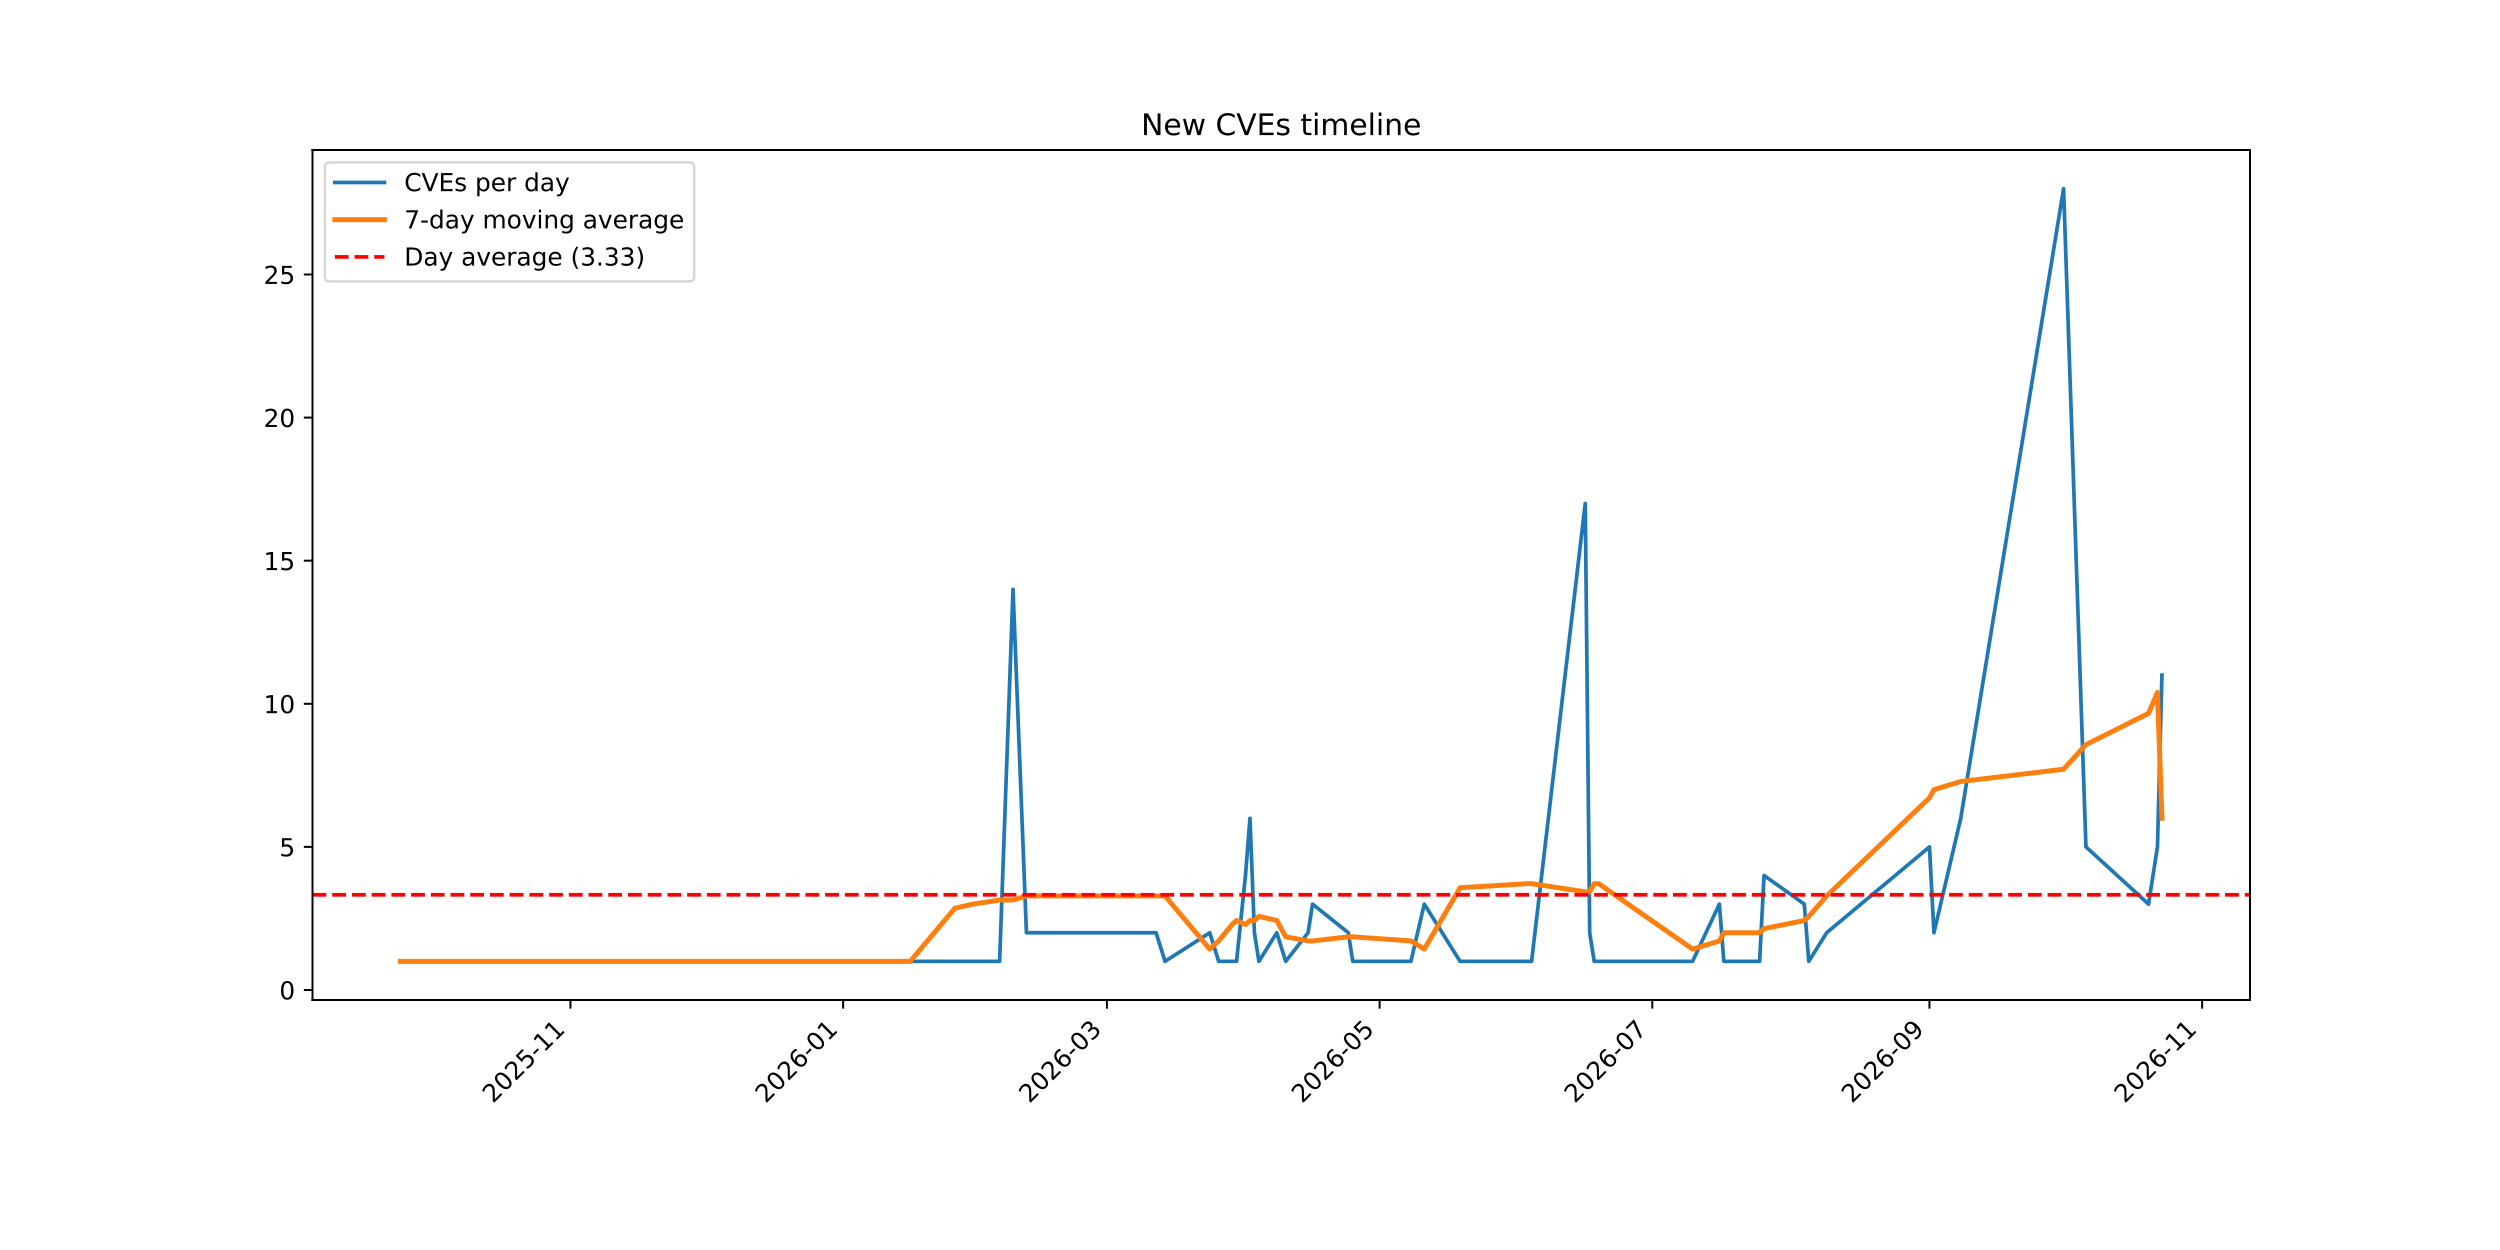
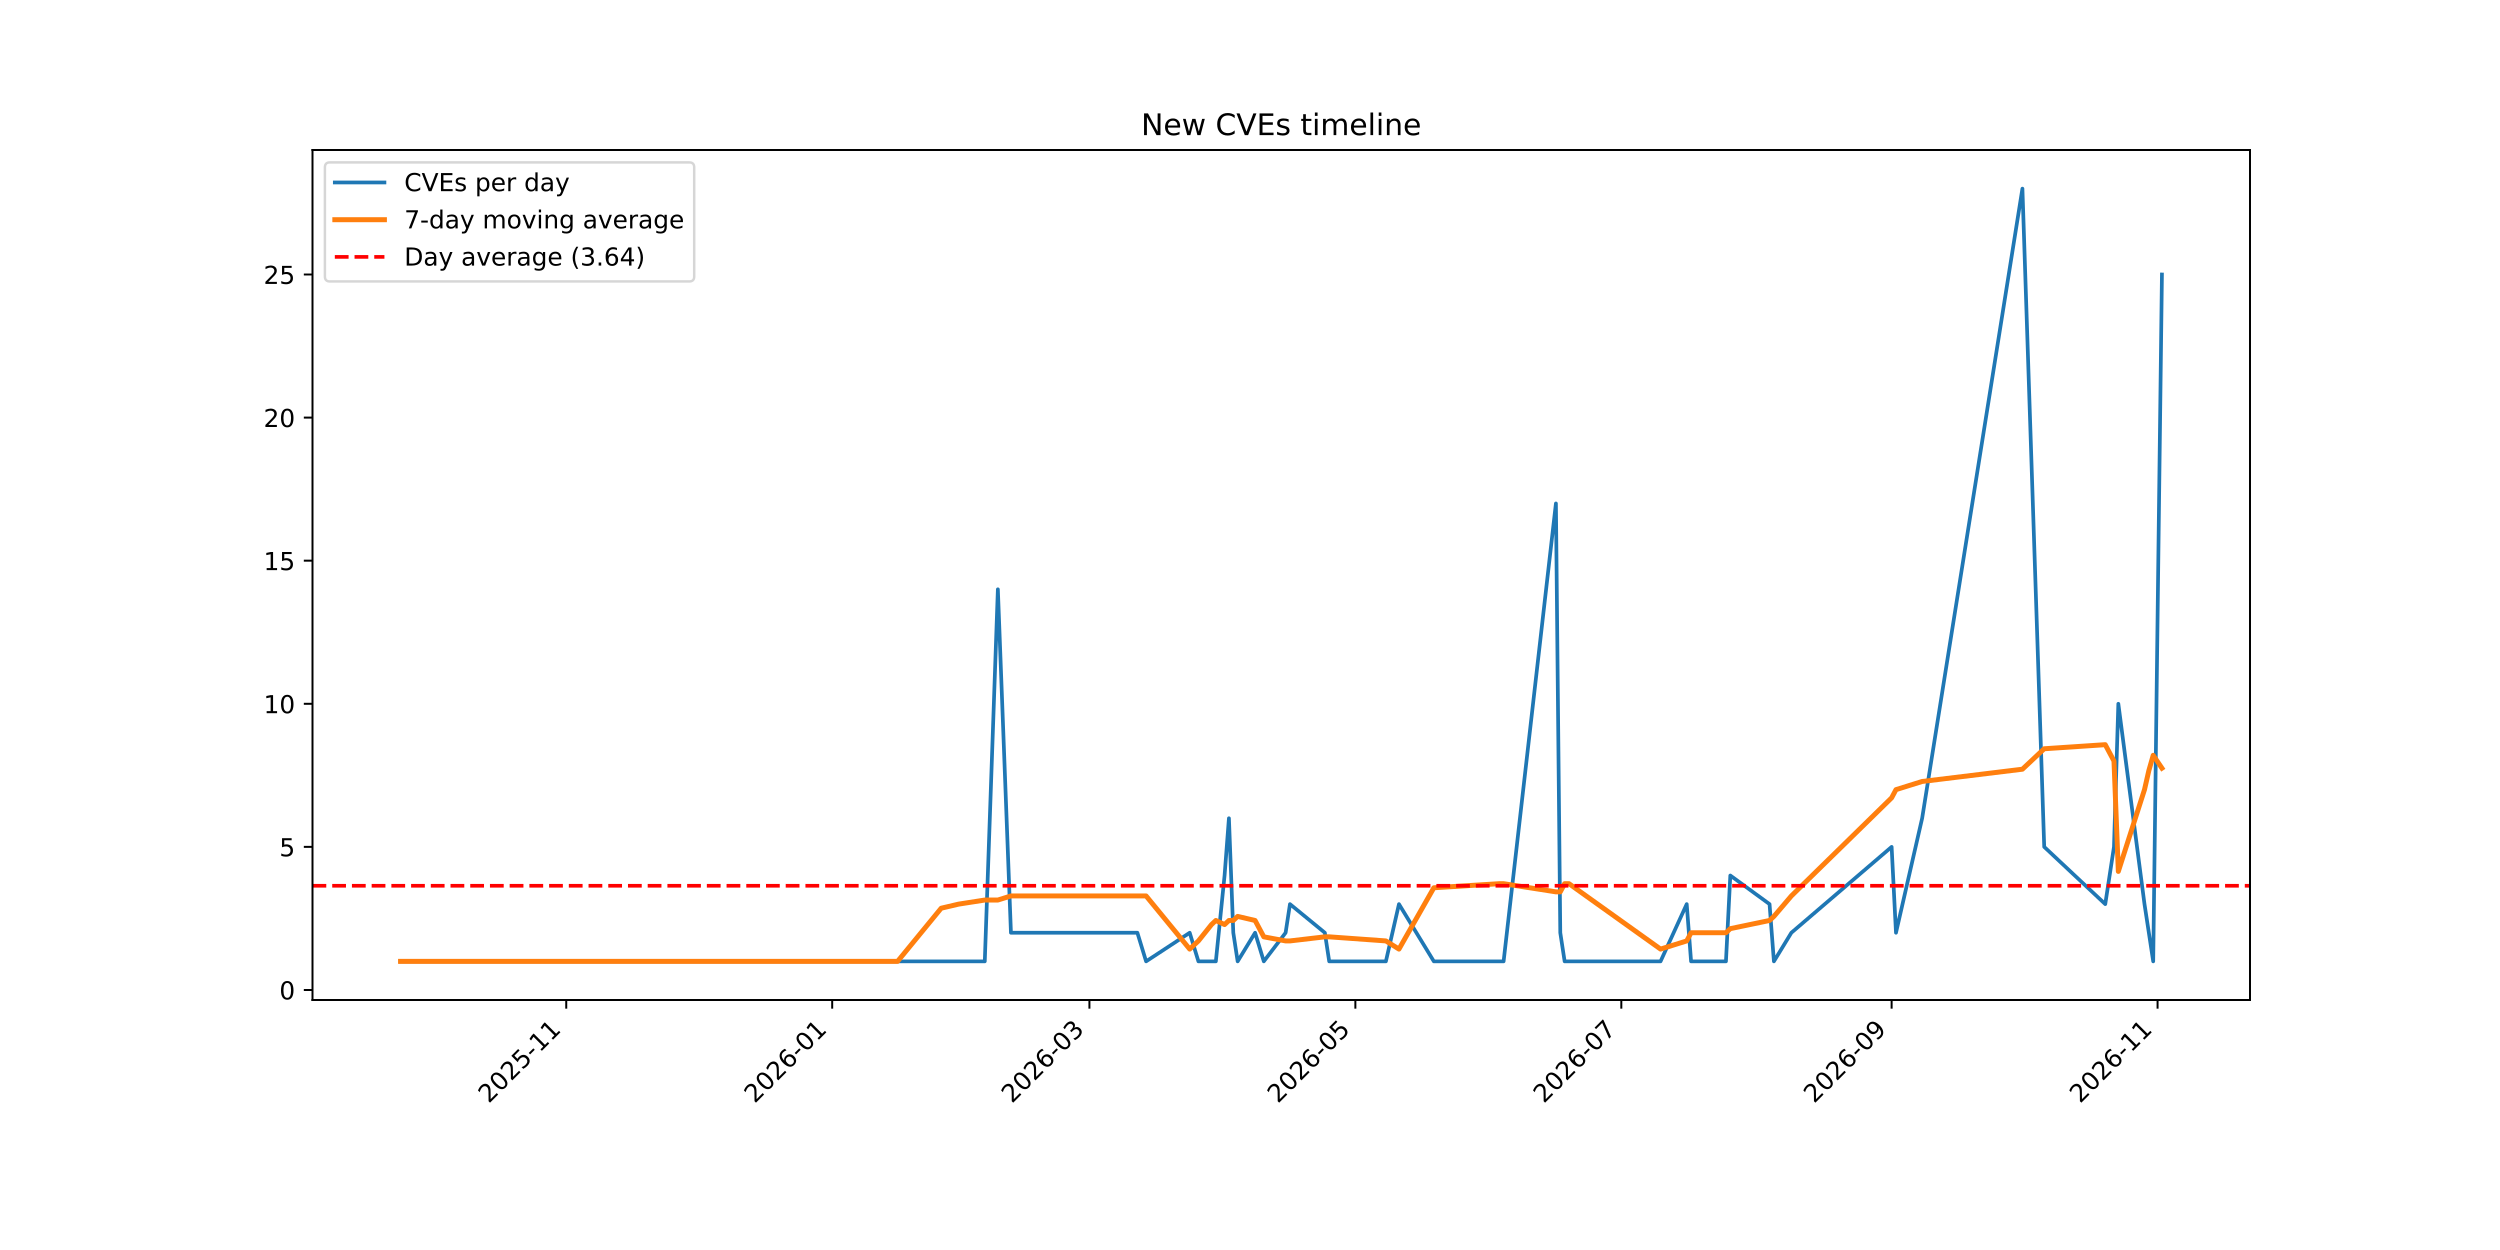
<svg xmlns="http://www.w3.org/2000/svg" xmlns:xlink="http://www.w3.org/1999/xlink" width="1008pt" height="504pt" viewBox="0 0 1008 504" version="1.1">
  <defs>
    <style type="text/css">*{stroke-linejoin: round; stroke-linecap: butt}</style>
  </defs>
  <g id="figure_1">
    <g id="patch_1">
      <path d="M 0 504  L 1008 504  L 1008 0  L 0 0  z " style="fill: #ffffff" />
    </g>
    <g id="axes_1">
      <g id="patch_2">
        <path d="M 126 403.2  L 907.2 403.2  L 907.2 60.48  L 126 60.48  z " style="fill: #ffffff" />
      </g>
      <g id="matplotlib.axis_1">
        <g id="xtick_1">
          <g id="line2d_1">
            <defs>
-               <path id="m8173e9064b" d="M 0 0  L 0 3.5  " style="stroke: #000000; stroke-width: 0.8" />
+               <path id="m2f6402ce8e" d="M 0 0  L 0 3.5  " style="stroke: #000000; stroke-width: 0.8" />
            </defs>
            <g>
-               <use xlink:href="#m8173e9064b" x="230.004" y="403.2" style="stroke: #000000; stroke-width: 0.8" />
+               <use xlink:href="#m2f6402ce8e" x="228.308" y="403.2" style="stroke: #000000; stroke-width: 0.8" />
            </g>
          </g>
          <g id="text_1">
-             <g transform="translate(198.7602 445.1173) rotate(-45) scale(0.1 -0.1)">
+             <g transform="translate(197.0647 445.1173) rotate(-45) scale(0.1 -0.1)">
              <defs>
                <path id="DejaVuSans-15" d="M 1228 531  L 3431 531  L 3431 0  L 469 0  L 469 531  Q 828 903 1448 1529  Q 2069 2156 2228 2338  Q 2531 2678 2651 2914  Q 2772 3150 2772 3378  Q 2772 3750 2511 3984  Q 2250 4219 1831 4219  Q 1534 4219 1204 4116  Q 875 4013 500 3803  L 500 4441  Q 881 4594 1212 4672  Q 1544 4750 1819 4750  Q 2544 4750 2975 4387  Q 3406 4025 3406 3419  Q 3406 3131 3298 2873  Q 3191 2616 2906 2266  Q 2828 2175 2409 1742  Q 1991 1309 1228 531  z " transform="scale(0.015625)" />
                <path id="DejaVuSans-13" d="M 2034 4250  Q 1547 4250 1301 3770  Q 1056 3291 1056 2328  Q 1056 1369 1301 889  Q 1547 409 2034 409  Q 2525 409 2770 889  Q 3016 1369 3016 2328  Q 3016 3291 2770 3770  Q 2525 4250 2034 4250  z M 2034 4750  Q 2819 4750 3233 4129  Q 3647 3509 3647 2328  Q 3647 1150 3233 529  Q 2819 -91 2034 -91  Q 1250 -91 836 529  Q 422 1150 422 2328  Q 422 3509 836 4129  Q 1250 4750 2034 4750  z " transform="scale(0.015625)" />
                <path id="DejaVuSans-18" d="M 691 4666  L 3169 4666  L 3169 4134  L 1269 4134  L 1269 2991  Q 1406 3038 1543 3061  Q 1681 3084 1819 3084  Q 2600 3084 3056 2656  Q 3513 2228 3513 1497  Q 3513 744 3044 326  Q 2575 -91 1722 -91  Q 1428 -91 1123 -41  Q 819 9 494 109  L 494 744  Q 775 591 1075 516  Q 1375 441 1709 441  Q 2250 441 2565 725  Q 2881 1009 2881 1497  Q 2881 1984 2565 2268  Q 2250 2553 1709 2553  Q 1456 2553 1204 2497  Q 953 2441 691 2322  L 691 4666  z " transform="scale(0.015625)" />
                <path id="DejaVuSans-10" d="M 313 2009  L 1997 2009  L 1997 1497  L 313 1497  L 313 2009  z " transform="scale(0.015625)" />
                <path id="DejaVuSans-14" d="M 794 531  L 1825 531  L 1825 4091  L 703 3866  L 703 4441  L 1819 4666  L 2450 4666  L 2450 531  L 3481 531  L 3481 0  L 794 0  L 794 531  z " transform="scale(0.015625)" />
              </defs>
              <use xlink:href="#DejaVuSans-15" />
              <use xlink:href="#DejaVuSans-13" transform="translate(63.625 0)" />
              <use xlink:href="#DejaVuSans-15" transform="translate(127.25 0)" />
              <use xlink:href="#DejaVuSans-18" transform="translate(190.875 0)" />
              <use xlink:href="#DejaVuSans-10" transform="translate(254.5 0)" />
              <use xlink:href="#DejaVuSans-14" transform="translate(290.5781 0)" />
              <use xlink:href="#DejaVuSans-14" transform="translate(354.2031 0)" />
            </g>
          </g>
        </g>
        <g id="xtick_2">
          <g id="line2d_2">
            <g>
-               <use xlink:href="#m8173e9064b" x="339.956" y="403.2" style="stroke: #000000; stroke-width: 0.8" />
+               <use xlink:href="#m2f6402ce8e" x="335.539" y="403.2" style="stroke: #000000; stroke-width: 0.8" />
            </g>
          </g>
          <g id="text_2">
-             <g transform="translate(308.7122 445.1173) rotate(-45) scale(0.1 -0.1)">
+             <g transform="translate(304.2952 445.1173) rotate(-45) scale(0.1 -0.1)">
              <defs>
                <path id="DejaVuSans-19" d="M 2113 2584  Q 1688 2584 1439 2293  Q 1191 2003 1191 1497  Q 1191 994 1439 701  Q 1688 409 2113 409  Q 2538 409 2786 701  Q 3034 994 3034 1497  Q 3034 2003 2786 2293  Q 2538 2584 2113 2584  z M 3366 4563  L 3366 3988  Q 3128 4100 2886 4159  Q 2644 4219 2406 4219  Q 1781 4219 1451 3797  Q 1122 3375 1075 2522  Q 1259 2794 1537 2939  Q 1816 3084 2150 3084  Q 2853 3084 3261 2657  Q 3669 2231 3669 1497  Q 3669 778 3244 343  Q 2819 -91 2113 -91  Q 1303 -91 875 529  Q 447 1150 447 2328  Q 447 3434 972 4092  Q 1497 4750 2381 4750  Q 2619 4750 2861 4703  Q 3103 4656 3366 4563  z " transform="scale(0.015625)" />
              </defs>
              <use xlink:href="#DejaVuSans-15" />
              <use xlink:href="#DejaVuSans-13" transform="translate(63.625 0)" />
              <use xlink:href="#DejaVuSans-15" transform="translate(127.25 0)" />
              <use xlink:href="#DejaVuSans-19" transform="translate(190.875 0)" />
              <use xlink:href="#DejaVuSans-10" transform="translate(254.5 0)" />
              <use xlink:href="#DejaVuSans-13" transform="translate(290.5781 0)" />
              <use xlink:href="#DejaVuSans-14" transform="translate(354.2031 0)" />
            </g>
          </g>
        </g>
        <g id="xtick_3">
          <g id="line2d_3">
            <g>
-               <use xlink:href="#m8173e9064b" x="446.303" y="403.2" style="stroke: #000000; stroke-width: 0.8" />
+               <use xlink:href="#m2f6402ce8e" x="439.253" y="403.2" style="stroke: #000000; stroke-width: 0.8" />
            </g>
          </g>
          <g id="text_3">
-             <g transform="translate(415.0592 445.1173) rotate(-45) scale(0.1 -0.1)">
+             <g transform="translate(408.0098 445.1173) rotate(-45) scale(0.1 -0.1)">
              <defs>
                <path id="DejaVuSans-16" d="M 2597 2516  Q 3050 2419 3304 2112  Q 3559 1806 3559 1356  Q 3559 666 3084 287  Q 2609 -91 1734 -91  Q 1441 -91 1130 -33  Q 819 25 488 141  L 488 750  Q 750 597 1062 519  Q 1375 441 1716 441  Q 2309 441 2620 675  Q 2931 909 2931 1356  Q 2931 1769 2642 2001  Q 2353 2234 1838 2234  L 1294 2234  L 1294 2753  L 1863 2753  Q 2328 2753 2575 2939  Q 2822 3125 2822 3475  Q 2822 3834 2567 4026  Q 2313 4219 1838 4219  Q 1578 4219 1281 4162  Q 984 4106 628 3988  L 628 4550  Q 988 4650 1302 4700  Q 1616 4750 1894 4750  Q 2613 4750 3031 4423  Q 3450 4097 3450 3541  Q 3450 3153 3228 2886  Q 3006 2619 2597 2516  z " transform="scale(0.015625)" />
              </defs>
              <use xlink:href="#DejaVuSans-15" />
              <use xlink:href="#DejaVuSans-13" transform="translate(63.625 0)" />
              <use xlink:href="#DejaVuSans-15" transform="translate(127.25 0)" />
              <use xlink:href="#DejaVuSans-19" transform="translate(190.875 0)" />
              <use xlink:href="#DejaVuSans-10" transform="translate(254.5 0)" />
              <use xlink:href="#DejaVuSans-13" transform="translate(290.5781 0)" />
              <use xlink:href="#DejaVuSans-16" transform="translate(354.2031 0)" />
            </g>
          </g>
        </g>
        <g id="xtick_4">
          <g id="line2d_4">
            <g>
-               <use xlink:href="#m8173e9064b" x="556.255" y="403.2" style="stroke: #000000; stroke-width: 0.8" />
+               <use xlink:href="#m2f6402ce8e" x="546.484" y="403.2" style="stroke: #000000; stroke-width: 0.8" />
            </g>
          </g>
          <g id="text_4">
-             <g transform="translate(525.0112 445.1173) rotate(-45) scale(0.1 -0.1)">
+             <g transform="translate(515.2403 445.1173) rotate(-45) scale(0.1 -0.1)">
              <use xlink:href="#DejaVuSans-15" />
              <use xlink:href="#DejaVuSans-13" transform="translate(63.625 0)" />
              <use xlink:href="#DejaVuSans-15" transform="translate(127.25 0)" />
              <use xlink:href="#DejaVuSans-19" transform="translate(190.875 0)" />
              <use xlink:href="#DejaVuSans-10" transform="translate(254.5 0)" />
              <use xlink:href="#DejaVuSans-13" transform="translate(290.5781 0)" />
              <use xlink:href="#DejaVuSans-18" transform="translate(354.2031 0)" />
            </g>
          </g>
        </g>
        <g id="xtick_5">
          <g id="line2d_5">
            <g>
-               <use xlink:href="#m8173e9064b" x="666.207" y="403.2" style="stroke: #000000; stroke-width: 0.8" />
+               <use xlink:href="#m2f6402ce8e" x="653.714" y="403.2" style="stroke: #000000; stroke-width: 0.8" />
            </g>
          </g>
          <g id="text_5">
-             <g transform="translate(634.9632 445.1173) rotate(-45) scale(0.1 -0.1)">
+             <g transform="translate(622.4707 445.1173) rotate(-45) scale(0.1 -0.1)">
              <defs>
                <path id="DejaVuSans-1a" d="M 525 4666  L 3525 4666  L 3525 4397  L 1831 0  L 1172 0  L 2766 4134  L 525 4134  L 525 4666  z " transform="scale(0.015625)" />
              </defs>
              <use xlink:href="#DejaVuSans-15" />
              <use xlink:href="#DejaVuSans-13" transform="translate(63.625 0)" />
              <use xlink:href="#DejaVuSans-15" transform="translate(127.25 0)" />
              <use xlink:href="#DejaVuSans-19" transform="translate(190.875 0)" />
              <use xlink:href="#DejaVuSans-10" transform="translate(254.5 0)" />
              <use xlink:href="#DejaVuSans-13" transform="translate(290.5781 0)" />
              <use xlink:href="#DejaVuSans-1a" transform="translate(354.2031 0)" />
            </g>
          </g>
        </g>
        <g id="xtick_6">
          <g id="line2d_6">
            <g>
-               <use xlink:href="#m8173e9064b" x="777.961" y="403.2" style="stroke: #000000; stroke-width: 0.8" />
+               <use xlink:href="#m2f6402ce8e" x="762.703" y="403.2" style="stroke: #000000; stroke-width: 0.8" />
            </g>
          </g>
          <g id="text_6">
-             <g transform="translate(746.7177 445.1173) rotate(-45) scale(0.1 -0.1)">
+             <g transform="translate(731.459 445.1173) rotate(-45) scale(0.1 -0.1)">
              <defs>
                <path id="DejaVuSans-1c" d="M 703 97  L 703 672  Q 941 559 1184 500  Q 1428 441 1663 441  Q 2288 441 2617 861  Q 2947 1281 2994 2138  Q 2813 1869 2534 1725  Q 2256 1581 1919 1581  Q 1219 1581 811 2004  Q 403 2428 403 3163  Q 403 3881 828 4315  Q 1253 4750 1959 4750  Q 2769 4750 3195 4129  Q 3622 3509 3622 2328  Q 3622 1225 3098 567  Q 2575 -91 1691 -91  Q 1453 -91 1209 -44  Q 966 3 703 97  z M 1959 2075  Q 2384 2075 2632 2365  Q 2881 2656 2881 3163  Q 2881 3666 2632 3958  Q 2384 4250 1959 4250  Q 1534 4250 1286 3958  Q 1038 3666 1038 3163  Q 1038 2656 1286 2365  Q 1534 2075 1959 2075  z " transform="scale(0.015625)" />
              </defs>
              <use xlink:href="#DejaVuSans-15" />
              <use xlink:href="#DejaVuSans-13" transform="translate(63.625 0)" />
              <use xlink:href="#DejaVuSans-15" transform="translate(127.25 0)" />
              <use xlink:href="#DejaVuSans-19" transform="translate(190.875 0)" />
              <use xlink:href="#DejaVuSans-10" transform="translate(254.5 0)" />
              <use xlink:href="#DejaVuSans-13" transform="translate(290.5781 0)" />
              <use xlink:href="#DejaVuSans-1c" transform="translate(354.2031 0)" />
            </g>
          </g>
        </g>
        <g id="xtick_7">
          <g id="line2d_7">
            <g>
-               <use xlink:href="#m8173e9064b" x="887.913" y="403.2" style="stroke: #000000; stroke-width: 0.8" />
+               <use xlink:href="#m2f6402ce8e" x="869.933" y="403.2" style="stroke: #000000; stroke-width: 0.8" />
            </g>
          </g>
          <g id="text_7">
-             <g transform="translate(856.6697 445.1173) rotate(-45) scale(0.1 -0.1)">
+             <g transform="translate(838.6894 445.1173) rotate(-45) scale(0.1 -0.1)">
              <use xlink:href="#DejaVuSans-15" />
              <use xlink:href="#DejaVuSans-13" transform="translate(63.625 0)" />
              <use xlink:href="#DejaVuSans-15" transform="translate(127.25 0)" />
              <use xlink:href="#DejaVuSans-19" transform="translate(190.875 0)" />
              <use xlink:href="#DejaVuSans-10" transform="translate(254.5 0)" />
              <use xlink:href="#DejaVuSans-14" transform="translate(290.5781 0)" />
              <use xlink:href="#DejaVuSans-14" transform="translate(354.2031 0)" />
            </g>
          </g>
        </g>
      </g>
      <g id="matplotlib.axis_2">
        <g id="ytick_1">
          <g id="line2d_8">
            <defs>
-               <path id="m05d3784b39" d="M 0 0  L -3.5 0  " style="stroke: #000000; stroke-width: 0.8" />
+               <path id="m787bc74f94" d="M 0 0  L -3.5 0  " style="stroke: #000000; stroke-width: 0.8" />
            </defs>
            <g>
-               <use xlink:href="#m05d3784b39" x="126" y="399.161" style="stroke: #000000; stroke-width: 0.8" />
+               <use xlink:href="#m787bc74f94" x="126" y="399.161" style="stroke: #000000; stroke-width: 0.8" />
            </g>
          </g>
          <g id="text_8">
            <g transform="translate(112.6375 402.96) scale(0.1 -0.1)">
              <use xlink:href="#DejaVuSans-13" />
            </g>
          </g>
        </g>
        <g id="ytick_2">
          <g id="line2d_9">
            <g>
-               <use xlink:href="#m05d3784b39" x="126" y="341.464" style="stroke: #000000; stroke-width: 0.8" />
+               <use xlink:href="#m787bc74f94" x="126" y="341.464" style="stroke: #000000; stroke-width: 0.8" />
            </g>
          </g>
          <g id="text_9">
            <g transform="translate(112.6375 345.2631) scale(0.1 -0.1)">
              <use xlink:href="#DejaVuSans-18" />
            </g>
          </g>
        </g>
        <g id="ytick_3">
          <g id="line2d_10">
            <g>
-               <use xlink:href="#m05d3784b39" x="126" y="283.767" style="stroke: #000000; stroke-width: 0.8" />
+               <use xlink:href="#m787bc74f94" x="126" y="283.767" style="stroke: #000000; stroke-width: 0.8" />
            </g>
          </g>
          <g id="text_10">
            <g transform="translate(106.275 287.5661) scale(0.1 -0.1)">
              <use xlink:href="#DejaVuSans-14" />
              <use xlink:href="#DejaVuSans-13" transform="translate(63.625 0)" />
            </g>
          </g>
        </g>
        <g id="ytick_4">
          <g id="line2d_11">
            <g>
-               <use xlink:href="#m05d3784b39" x="126" y="226.07" style="stroke: #000000; stroke-width: 0.8" />
+               <use xlink:href="#m787bc74f94" x="126" y="226.07" style="stroke: #000000; stroke-width: 0.8" />
            </g>
          </g>
          <g id="text_11">
            <g transform="translate(106.275 229.8691) scale(0.1 -0.1)">
              <use xlink:href="#DejaVuSans-14" />
              <use xlink:href="#DejaVuSans-18" transform="translate(63.625 0)" />
            </g>
          </g>
        </g>
        <g id="ytick_5">
          <g id="line2d_12">
            <g>
-               <use xlink:href="#m05d3784b39" x="126" y="168.373" style="stroke: #000000; stroke-width: 0.8" />
+               <use xlink:href="#m787bc74f94" x="126" y="168.373" style="stroke: #000000; stroke-width: 0.8" />
            </g>
          </g>
          <g id="text_12">
            <g transform="translate(106.275 172.1722) scale(0.1 -0.1)">
              <use xlink:href="#DejaVuSans-15" />
              <use xlink:href="#DejaVuSans-13" transform="translate(63.625 0)" />
            </g>
          </g>
        </g>
        <g id="ytick_6">
          <g id="line2d_13">
            <g>
-               <use xlink:href="#m05d3784b39" x="126" y="110.676" style="stroke: #000000; stroke-width: 0.8" />
+               <use xlink:href="#m787bc74f94" x="126" y="110.676" style="stroke: #000000; stroke-width: 0.8" />
            </g>
          </g>
          <g id="text_13">
            <g transform="translate(106.275 114.4752) scale(0.1 -0.1)">
              <use xlink:href="#DejaVuSans-15" />
              <use xlink:href="#DejaVuSans-18" transform="translate(63.625 0)" />
            </g>
          </g>
        </g>
      </g>
      <g id="line2d_14">
-         <path d="M 161.509 387.622  L 361.586 387.622  L 366.993 387.622  L 385.018 387.622  L 392.228 387.622  L 403.043 387.622  L 408.45 237.61  L 413.858 376.082  L 466.13 376.082  L 469.735 387.622  L 487.76 376.082  L 491.365 387.622  L 496.773 387.622  L 498.575 387.622  L 502.18 353.004  L 503.983 329.925  L 505.785 376.082  L 507.588 387.622  L 514.798 376.082  L 518.402 387.622  L 527.415 376.082  L 529.217 364.543  L 543.637 376.082  L 545.44 387.622  L 568.872 387.622  L 574.28 364.543  L 588.7 387.622  L 615.737 387.622  L 617.54 387.622  L 639.169 202.992  L 640.972 376.082  L 642.774 387.622  L 644.577 387.622  L 682.429 387.622  L 693.244 364.543  L 695.047 387.622  L 709.467 387.622  L 711.269 353.004  L 727.492 364.543  L 729.294 387.622  L 736.504 376.082  L 777.961 341.464  L 779.764 376.082  L 790.579 329.925  L 832.036 76.058  L 841.049 341.464  L 866.283 364.543  L 869.888 341.464  L 871.691 272.228  " clip-path="url(#p75eef60155)" style="fill: none; stroke: #1f77b4; stroke-width: 1.5; stroke-linecap: square" />
+         <path d="M 161.509 387.622  L 356.633 387.622  L 361.907 387.622  L 379.486 387.622  L 386.517 387.622  L 397.064 387.622  L 402.338 237.61  L 407.612 376.082  L 458.59 376.082  L 462.106 387.622  L 479.685 376.082  L 483.2 387.622  L 488.474 387.622  L 490.232 387.622  L 493.748 353.004  L 495.505 329.925  L 497.263 376.082  L 499.021 387.622  L 506.053 376.082  L 509.568 387.622  L 518.358 376.082  L 520.116 364.543  L 534.179 376.082  L 535.937 387.622  L 558.789 387.622  L 564.063 364.543  L 578.126 387.622  L 604.494 387.622  L 606.252 387.622  L 627.346 202.992  L 629.104 376.082  L 630.862 387.622  L 632.62 387.622  L 669.535 387.622  L 680.082 364.543  L 681.84 387.622  L 695.903 387.622  L 697.661 353.004  L 713.482 364.543  L 715.24 387.622  L 722.271 376.082  L 762.703 341.464  L 764.46 376.082  L 775.008 329.925  L 815.439 76.058  L 824.228 341.464  L 848.839 364.543  L 852.354 341.464  L 854.112 283.767  L 864.659 364.543  L 866.417 376.082  L 868.175 387.622  L 871.691 110.676  " clip-path="url(#pf5f700919a)" style="fill: none; stroke: #1f77b4; stroke-width: 1.5; stroke-linecap: square" />
      </g>
      <g id="line2d_15">
-         <path d="M 161.509 387.622  L 361.586 387.622  L 366.993 387.622  L 385.018 366.192  L 392.228 364.543  L 403.043 362.895  L 408.45 362.895  L 413.858 361.246  L 466.13 361.246  L 469.735 361.246  L 487.76 382.676  L 491.365 379.379  L 496.773 372.785  L 498.575 371.137  L 502.18 372.785  L 503.983 371.137  L 505.785 371.137  L 507.588 369.488  L 514.798 371.137  L 518.402 377.731  L 527.415 379.379  L 529.217 379.379  L 543.637 377.731  L 545.44 377.731  L 568.872 379.379  L 574.28 382.676  L 588.7 357.949  L 615.737 356.301  L 617.54 356.301  L 639.169 359.598  L 640.972 359.598  L 642.774 356.301  L 644.577 356.301  L 682.429 382.676  L 693.244 379.379  L 695.047 376.082  L 709.467 376.082  L 711.269 374.434  L 727.492 371.137  L 729.294 369.488  L 736.504 361.246  L 777.961 321.682  L 779.764 318.385  L 790.579 315.088  L 832.036 310.143  L 841.049 300.252  L 866.283 287.614  L 869.888 279.152  L 871.691 329.925  " clip-path="url(#p75eef60155)" style="fill: none; stroke: #ff7f0e; stroke-width: 2; stroke-linecap: square" />
+         <path d="M 161.509 387.622  L 356.633 387.622  L 361.907 387.622  L 379.486 366.192  L 386.517 364.543  L 397.064 362.895  L 402.338 362.895  L 407.612 361.246  L 458.59 361.246  L 462.106 361.246  L 479.685 382.676  L 483.2 379.379  L 488.474 372.785  L 490.232 371.137  L 493.748 372.785  L 495.505 371.137  L 497.263 371.137  L 499.021 369.488  L 506.053 371.137  L 509.568 377.731  L 518.358 379.379  L 520.116 379.379  L 534.179 377.731  L 535.937 377.731  L 558.789 379.379  L 564.063 382.676  L 578.126 357.949  L 604.494 356.301  L 606.252 356.301  L 627.346 359.598  L 629.104 359.598  L 630.862 356.301  L 632.62 356.301  L 669.535 382.676  L 680.082 379.379  L 681.84 376.082  L 695.903 376.082  L 697.661 374.434  L 713.482 371.137  L 715.24 369.488  L 722.271 361.246  L 762.703 321.682  L 764.46 318.385  L 775.008 315.088  L 815.439 310.143  L 824.228 301.901  L 848.839 300.252  L 852.354 306.846  L 854.112 351.355  L 864.659 318.385  L 866.417 310.693  L 868.175 304.538  L 871.691 309.731  " clip-path="url(#pf5f700919a)" style="fill: none; stroke: #ff7f0e; stroke-width: 2; stroke-linecap: square" />
      </g>
      <g id="line2d_16">
-         <path d="M 126 360.775  L 907.2 360.775  " clip-path="url(#p75eef60155)" style="fill: none; stroke-dasharray: 5.55,2.4; stroke-dashoffset: 0; stroke: #ff0000; stroke-width: 1.5" />
+         <path d="M 126 357.14  L 907.2 357.14  " clip-path="url(#pf5f700919a)" style="fill: none; stroke-dasharray: 5.55,2.4; stroke-dashoffset: 0; stroke: #ff0000; stroke-width: 1.5" />
      </g>
      <g id="patch_3">
        <path d="M 126 403.2  L 126 60.48  " style="fill: none; stroke: #000000; stroke-width: 0.8; stroke-linejoin: miter; stroke-linecap: square" />
      </g>
      <g id="patch_4">
        <path d="M 907.2 403.2  L 907.2 60.48  " style="fill: none; stroke: #000000; stroke-width: 0.8; stroke-linejoin: miter; stroke-linecap: square" />
      </g>
      <g id="patch_5">
        <path d="M 126 403.2  L 907.2 403.2  " style="fill: none; stroke: #000000; stroke-width: 0.8; stroke-linejoin: miter; stroke-linecap: square" />
      </g>
      <g id="patch_6">
        <path d="M 126 60.48  L 907.2 60.48  " style="fill: none; stroke: #000000; stroke-width: 0.8; stroke-linejoin: miter; stroke-linecap: square" />
      </g>
      <g id="text_14">
        <g transform="translate(460.1044 54.48) scale(0.12 -0.12)">
          <defs>
            <path id="DejaVuSans-31" d="M 628 4666  L 1478 4666  L 3547 763  L 3547 4666  L 4159 4666  L 4159 0  L 3309 0  L 1241 3903  L 1241 0  L 628 0  L 628 4666  z " transform="scale(0.015625)" />
            <path id="DejaVuSans-48" d="M 3597 1894  L 3597 1613  L 953 1613  Q 991 1019 1311 708  Q 1631 397 2203 397  Q 2534 397 2845 478  Q 3156 559 3463 722  L 3463 178  Q 3153 47 2828 -22  Q 2503 -91 2169 -91  Q 1331 -91 842 396  Q 353 884 353 1716  Q 353 2575 817 3079  Q 1281 3584 2069 3584  Q 2775 3584 3186 3129  Q 3597 2675 3597 1894  z M 3022 2063  Q 3016 2534 2758 2815  Q 2500 3097 2075 3097  Q 1594 3097 1305 2825  Q 1016 2553 972 2059  L 3022 2063  z " transform="scale(0.015625)" />
            <path id="DejaVuSans-5a" d="M 269 3500  L 844 3500  L 1563 769  L 2278 3500  L 2956 3500  L 3675 769  L 4391 3500  L 4966 3500  L 4050 0  L 3372 0  L 2619 2869  L 1863 0  L 1184 0  L 269 3500  z " transform="scale(0.015625)" />
            <path id="DejaVuSans-3" transform="scale(0.015625)" />
            <path id="DejaVuSans-26" d="M 4122 4306  L 4122 3641  Q 3803 3938 3442 4084  Q 3081 4231 2675 4231  Q 1875 4231 1450 3742  Q 1025 3253 1025 2328  Q 1025 1406 1450 917  Q 1875 428 2675 428  Q 3081 428 3442 575  Q 3803 722 4122 1019  L 4122 359  Q 3791 134 3420 21  Q 3050 -91 2638 -91  Q 1578 -91 968 557  Q 359 1206 359 2328  Q 359 3453 968 4101  Q 1578 4750 2638 4750  Q 3056 4750 3426 4639  Q 3797 4528 4122 4306  z " transform="scale(0.015625)" />
            <path id="DejaVuSans-39" d="M 1831 0  L 50 4666  L 709 4666  L 2188 738  L 3669 4666  L 4325 4666  L 2547 0  L 1831 0  z " transform="scale(0.015625)" />
            <path id="DejaVuSans-28" d="M 628 4666  L 3578 4666  L 3578 4134  L 1259 4134  L 1259 2753  L 3481 2753  L 3481 2222  L 1259 2222  L 1259 531  L 3634 531  L 3634 0  L 628 0  L 628 4666  z " transform="scale(0.015625)" />
            <path id="DejaVuSans-56" d="M 2834 3397  L 2834 2853  Q 2591 2978 2328 3040  Q 2066 3103 1784 3103  Q 1356 3103 1142 2972  Q 928 2841 928 2578  Q 928 2378 1081 2264  Q 1234 2150 1697 2047  L 1894 2003  Q 2506 1872 2764 1633  Q 3022 1394 3022 966  Q 3022 478 2636 193  Q 2250 -91 1575 -91  Q 1294 -91 989 -36  Q 684 19 347 128  L 347 722  Q 666 556 975 473  Q 1284 391 1588 391  Q 1994 391 2212 530  Q 2431 669 2431 922  Q 2431 1156 2273 1281  Q 2116 1406 1581 1522  L 1381 1569  Q 847 1681 609 1914  Q 372 2147 372 2553  Q 372 3047 722 3315  Q 1072 3584 1716 3584  Q 2034 3584 2315 3537  Q 2597 3491 2834 3397  z " transform="scale(0.015625)" />
            <path id="DejaVuSans-57" d="M 1172 4494  L 1172 3500  L 2356 3500  L 2356 3053  L 1172 3053  L 1172 1153  Q 1172 725 1289 603  Q 1406 481 1766 481  L 2356 481  L 2356 0  L 1766 0  Q 1100 0 847 248  Q 594 497 594 1153  L 594 3053  L 172 3053  L 172 3500  L 594 3500  L 594 4494  L 1172 4494  z " transform="scale(0.015625)" />
            <path id="DejaVuSans-4c" d="M 603 3500  L 1178 3500  L 1178 0  L 603 0  L 603 3500  z M 603 4863  L 1178 4863  L 1178 4134  L 603 4134  L 603 4863  z " transform="scale(0.015625)" />
            <path id="DejaVuSans-50" d="M 3328 2828  Q 3544 3216 3844 3400  Q 4144 3584 4550 3584  Q 5097 3584 5394 3201  Q 5691 2819 5691 2113  L 5691 0  L 5113 0  L 5113 2094  Q 5113 2597 4934 2840  Q 4756 3084 4391 3084  Q 3944 3084 3684 2787  Q 3425 2491 3425 1978  L 3425 0  L 2847 0  L 2847 2094  Q 2847 2600 2669 2842  Q 2491 3084 2119 3084  Q 1678 3084 1418 2786  Q 1159 2488 1159 1978  L 1159 0  L 581 0  L 581 3500  L 1159 3500  L 1159 2956  Q 1356 3278 1631 3431  Q 1906 3584 2284 3584  Q 2666 3584 2933 3390  Q 3200 3197 3328 2828  z " transform="scale(0.015625)" />
            <path id="DejaVuSans-4f" d="M 603 4863  L 1178 4863  L 1178 0  L 603 0  L 603 4863  z " transform="scale(0.015625)" />
            <path id="DejaVuSans-51" d="M 3513 2113  L 3513 0  L 2938 0  L 2938 2094  Q 2938 2591 2744 2837  Q 2550 3084 2163 3084  Q 1697 3084 1428 2787  Q 1159 2491 1159 1978  L 1159 0  L 581 0  L 581 3500  L 1159 3500  L 1159 2956  Q 1366 3272 1645 3428  Q 1925 3584 2291 3584  Q 2894 3584 3203 3211  Q 3513 2838 3513 2113  z " transform="scale(0.015625)" />
          </defs>
          <use xlink:href="#DejaVuSans-31" />
          <use xlink:href="#DejaVuSans-48" transform="translate(74.8125 0)" />
          <use xlink:href="#DejaVuSans-5a" transform="translate(136.3438 0)" />
          <use xlink:href="#DejaVuSans-3" transform="translate(218.125 0)" />
          <use xlink:href="#DejaVuSans-26" transform="translate(249.9062 0)" />
          <use xlink:href="#DejaVuSans-39" transform="translate(319.7344 0)" />
          <use xlink:href="#DejaVuSans-28" transform="translate(388.1406 0)" />
          <use xlink:href="#DejaVuSans-56" transform="translate(451.3281 0)" />
          <use xlink:href="#DejaVuSans-3" transform="translate(503.4219 0)" />
          <use xlink:href="#DejaVuSans-57" transform="translate(535.2031 0)" />
          <use xlink:href="#DejaVuSans-4c" transform="translate(574.4062 0)" />
          <use xlink:href="#DejaVuSans-50" transform="translate(602.1875 0)" />
          <use xlink:href="#DejaVuSans-48" transform="translate(699.5938 0)" />
          <use xlink:href="#DejaVuSans-4f" transform="translate(761.125 0)" />
          <use xlink:href="#DejaVuSans-4c" transform="translate(788.9062 0)" />
          <use xlink:href="#DejaVuSans-51" transform="translate(816.6875 0)" />
          <use xlink:href="#DejaVuSans-48" transform="translate(880.0625 0)" />
        </g>
      </g>
      <g id="legend_1">
        <g id="patch_7">
          <path d="M 133 113.482  L 277.905 113.482  Q 279.905 113.482 279.905 111.482  L 279.905 67.48  Q 279.905 65.48 277.905 65.48  L 133 65.48  Q 131 65.48 131 67.48  L 131 111.482  Q 131 113.482 133 113.482  z " style="fill: #ffffff; opacity: 0.8; stroke: #cccccc; stroke-linejoin: miter" />
        </g>
        <g id="line2d_17">
          <path d="M 135 73.578  L 145 73.578  L 155 73.578  " style="fill: none; stroke: #1f77b4; stroke-width: 1.5; stroke-linecap: square" />
        </g>
        <g id="text_15">
          <g transform="translate(163 77.07844) scale(0.1 -0.1)">
            <defs>
              <path id="DejaVuSans-53" d="M 1159 525  L 1159 -1331  L 581 -1331  L 581 3500  L 1159 3500  L 1159 2969  Q 1341 3281 1617 3432  Q 1894 3584 2278 3584  Q 2916 3584 3314 3078  Q 3713 2572 3713 1747  Q 3713 922 3314 415  Q 2916 -91 2278 -91  Q 1894 -91 1617 61  Q 1341 213 1159 525  z M 3116 1747  Q 3116 2381 2855 2742  Q 2594 3103 2138 3103  Q 1681 3103 1420 2742  Q 1159 2381 1159 1747  Q 1159 1113 1420 752  Q 1681 391 2138 391  Q 2594 391 2855 752  Q 3116 1113 3116 1747  z " transform="scale(0.015625)" />
              <path id="DejaVuSans-55" d="M 2631 2963  Q 2534 3019 2420 3045  Q 2306 3072 2169 3072  Q 1681 3072 1420 2755  Q 1159 2438 1159 1844  L 1159 0  L 581 0  L 581 3500  L 1159 3500  L 1159 2956  Q 1341 3275 1631 3429  Q 1922 3584 2338 3584  Q 2397 3584 2469 3576  Q 2541 3569 2628 3553  L 2631 2963  z " transform="scale(0.015625)" />
              <path id="DejaVuSans-47" d="M 2906 2969  L 2906 4863  L 3481 4863  L 3481 0  L 2906 0  L 2906 525  Q 2725 213 2448 61  Q 2172 -91 1784 -91  Q 1150 -91 751 415  Q 353 922 353 1747  Q 353 2572 751 3078  Q 1150 3584 1784 3584  Q 2172 3584 2448 3432  Q 2725 3281 2906 2969  z M 947 1747  Q 947 1113 1208 752  Q 1469 391 1925 391  Q 2381 391 2643 752  Q 2906 1113 2906 1747  Q 2906 2381 2643 2742  Q 2381 3103 1925 3103  Q 1469 3103 1208 2742  Q 947 2381 947 1747  z " transform="scale(0.015625)" />
              <path id="DejaVuSans-44" d="M 2194 1759  Q 1497 1759 1228 1600  Q 959 1441 959 1056  Q 959 750 1161 570  Q 1363 391 1709 391  Q 2188 391 2477 730  Q 2766 1069 2766 1631  L 2766 1759  L 2194 1759  z M 3341 1997  L 3341 0  L 2766 0  L 2766 531  Q 2569 213 2275 61  Q 1981 -91 1556 -91  Q 1019 -91 701 211  Q 384 513 384 1019  Q 384 1609 779 1909  Q 1175 2209 1959 2209  L 2766 2209  L 2766 2266  Q 2766 2663 2505 2880  Q 2244 3097 1772 3097  Q 1472 3097 1187 3025  Q 903 2953 641 2809  L 641 3341  Q 956 3463 1253 3523  Q 1550 3584 1831 3584  Q 2591 3584 2966 3190  Q 3341 2797 3341 1997  z " transform="scale(0.015625)" />
              <path id="DejaVuSans-5c" d="M 2059 -325  Q 1816 -950 1584 -1140  Q 1353 -1331 966 -1331  L 506 -1331  L 506 -850  L 844 -850  Q 1081 -850 1212 -737  Q 1344 -625 1503 -206  L 1606 56  L 191 3500  L 800 3500  L 1894 763  L 2988 3500  L 3597 3500  L 2059 -325  z " transform="scale(0.015625)" />
            </defs>
            <use xlink:href="#DejaVuSans-26" />
            <use xlink:href="#DejaVuSans-39" transform="translate(69.82812 0)" />
            <use xlink:href="#DejaVuSans-28" transform="translate(138.2344 0)" />
            <use xlink:href="#DejaVuSans-56" transform="translate(201.4219 0)" />
            <use xlink:href="#DejaVuSans-3" transform="translate(253.5156 0)" />
            <use xlink:href="#DejaVuSans-53" transform="translate(285.2969 0)" />
            <use xlink:href="#DejaVuSans-48" transform="translate(348.7812 0)" />
            <use xlink:href="#DejaVuSans-55" transform="translate(410.3125 0)" />
            <use xlink:href="#DejaVuSans-3" transform="translate(451.4219 0)" />
            <use xlink:href="#DejaVuSans-47" transform="translate(483.2031 0)" />
            <use xlink:href="#DejaVuSans-44" transform="translate(546.6875 0)" />
            <use xlink:href="#DejaVuSans-5c" transform="translate(607.9688 0)" />
          </g>
        </g>
        <g id="line2d_18">
          <path d="M 135 88.579  L 145 88.579  L 155 88.579  " style="fill: none; stroke: #ff7f0e; stroke-width: 2; stroke-linecap: square" />
        </g>
        <g id="text_16">
          <g transform="translate(163 92.07922) scale(0.1 -0.1)">
            <defs>
              <path id="DejaVuSans-52" d="M 1959 3097  Q 1497 3097 1228 2736  Q 959 2375 959 1747  Q 959 1119 1226 758  Q 1494 397 1959 397  Q 2419 397 2687 759  Q 2956 1122 2956 1747  Q 2956 2369 2687 2733  Q 2419 3097 1959 3097  z M 1959 3584  Q 2709 3584 3137 3096  Q 3566 2609 3566 1747  Q 3566 888 3137 398  Q 2709 -91 1959 -91  Q 1206 -91 779 398  Q 353 888 353 1747  Q 353 2609 779 3096  Q 1206 3584 1959 3584  z " transform="scale(0.015625)" />
              <path id="DejaVuSans-59" d="M 191 3500  L 800 3500  L 1894 563  L 2988 3500  L 3597 3500  L 2284 0  L 1503 0  L 191 3500  z " transform="scale(0.015625)" />
              <path id="DejaVuSans-4a" d="M 2906 1791  Q 2906 2416 2648 2759  Q 2391 3103 1925 3103  Q 1463 3103 1205 2759  Q 947 2416 947 1791  Q 947 1169 1205 825  Q 1463 481 1925 481  Q 2391 481 2648 825  Q 2906 1169 2906 1791  z M 3481 434  Q 3481 -459 3084 -895  Q 2688 -1331 1869 -1331  Q 1566 -1331 1297 -1286  Q 1028 -1241 775 -1147  L 775 -588  Q 1028 -725 1275 -790  Q 1522 -856 1778 -856  Q 2344 -856 2625 -561  Q 2906 -266 2906 331  L 2906 616  Q 2728 306 2450 153  Q 2172 0 1784 0  Q 1141 0 747 490  Q 353 981 353 1791  Q 353 2603 747 3093  Q 1141 3584 1784 3584  Q 2172 3584 2450 3431  Q 2728 3278 2906 2969  L 2906 3500  L 3481 3500  L 3481 434  z " transform="scale(0.015625)" />
            </defs>
            <use xlink:href="#DejaVuSans-1a" />
            <use xlink:href="#DejaVuSans-10" transform="translate(63.625 0)" />
            <use xlink:href="#DejaVuSans-47" transform="translate(99.70312 0)" />
            <use xlink:href="#DejaVuSans-44" transform="translate(163.1875 0)" />
            <use xlink:href="#DejaVuSans-5c" transform="translate(224.4688 0)" />
            <use xlink:href="#DejaVuSans-3" transform="translate(283.6562 0)" />
            <use xlink:href="#DejaVuSans-50" transform="translate(315.4375 0)" />
            <use xlink:href="#DejaVuSans-52" transform="translate(412.8438 0)" />
            <use xlink:href="#DejaVuSans-59" transform="translate(474.0312 0)" />
            <use xlink:href="#DejaVuSans-4c" transform="translate(533.2188 0)" />
            <use xlink:href="#DejaVuSans-51" transform="translate(561 0)" />
            <use xlink:href="#DejaVuSans-4a" transform="translate(624.375 0)" />
            <use xlink:href="#DejaVuSans-3" transform="translate(687.8594 0)" />
            <use xlink:href="#DejaVuSans-44" transform="translate(719.6406 0)" />
            <use xlink:href="#DejaVuSans-59" transform="translate(780.9219 0)" />
            <use xlink:href="#DejaVuSans-48" transform="translate(840.1094 0)" />
            <use xlink:href="#DejaVuSans-55" transform="translate(901.6406 0)" />
            <use xlink:href="#DejaVuSans-44" transform="translate(942.75 0)" />
            <use xlink:href="#DejaVuSans-4a" transform="translate(1004.031 0)" />
            <use xlink:href="#DejaVuSans-48" transform="translate(1067.516 0)" />
          </g>
        </g>
        <g id="line2d_19">
          <path d="M 135 103.58  L 145 103.58  L 155 103.58  " style="fill: none; stroke-dasharray: 5.55,2.4; stroke-dashoffset: 0; stroke: #ff0000; stroke-width: 1.5" />
        </g>
        <g id="text_17">
          <g transform="translate(163 107.08) scale(0.1 -0.1)">
            <defs>
              <path id="DejaVuSans-27" d="M 1259 4147  L 1259 519  L 2022 519  Q 2988 519 3436 956  Q 3884 1394 3884 2338  Q 3884 3275 3436 3711  Q 2988 4147 2022 4147  L 1259 4147  z M 628 4666  L 1925 4666  Q 3281 4666 3915 4102  Q 4550 3538 4550 2338  Q 4550 1131 3912 565  Q 3275 0 1925 0  L 628 0  L 628 4666  z " transform="scale(0.015625)" />
              <path id="DejaVuSans-b" d="M 1984 4856  Q 1566 4138 1362 3434  Q 1159 2731 1159 2009  Q 1159 1288 1364 580  Q 1569 -128 1984 -844  L 1484 -844  Q 1016 -109 783 600  Q 550 1309 550 2009  Q 550 2706 781 3412  Q 1013 4119 1484 4856  L 1984 4856  z " transform="scale(0.015625)" />
              <path id="DejaVuSans-11" d="M 684 794  L 1344 794  L 1344 0  L 684 0  L 684 794  z " transform="scale(0.015625)" />
+               <path id="DejaVuSans-17" d="M 2419 4116  L 825 1625  L 2419 1625  L 2419 4116  z M 2253 4666  L 3047 4666  L 3047 1625  L 3713 1625  L 3713 1100  L 3047 1100  L 3047 0  L 2419 0  L 2419 1100  L 313 1100  L 313 1709  L 2253 4666  z " transform="scale(0.015625)" />
              <path id="DejaVuSans-c" d="M 513 4856  L 1013 4856  Q 1481 4119 1714 3412  Q 1947 2706 1947 2009  Q 1947 1309 1714 600  Q 1481 -109 1013 -844  L 513 -844  Q 928 -128 1133 580  Q 1338 1288 1338 2009  Q 1338 2731 1133 3434  Q 928 4138 513 4856  z " transform="scale(0.015625)" />
            </defs>
            <use xlink:href="#DejaVuSans-27" />
            <use xlink:href="#DejaVuSans-44" transform="translate(77 0)" />
            <use xlink:href="#DejaVuSans-5c" transform="translate(138.2812 0)" />
            <use xlink:href="#DejaVuSans-3" transform="translate(197.4688 0)" />
            <use xlink:href="#DejaVuSans-44" transform="translate(229.25 0)" />
            <use xlink:href="#DejaVuSans-59" transform="translate(290.5312 0)" />
            <use xlink:href="#DejaVuSans-48" transform="translate(349.7188 0)" />
            <use xlink:href="#DejaVuSans-55" transform="translate(411.25 0)" />
            <use xlink:href="#DejaVuSans-44" transform="translate(452.3594 0)" />
            <use xlink:href="#DejaVuSans-4a" transform="translate(513.6406 0)" />
            <use xlink:href="#DejaVuSans-48" transform="translate(577.125 0)" />
            <use xlink:href="#DejaVuSans-3" transform="translate(638.6562 0)" />
            <use xlink:href="#DejaVuSans-b" transform="translate(670.4375 0)" />
            <use xlink:href="#DejaVuSans-16" transform="translate(709.4531 0)" />
            <use xlink:href="#DejaVuSans-11" transform="translate(773.0781 0)" />
-             <use xlink:href="#DejaVuSans-16" transform="translate(804.8594 0)" />
-             <use xlink:href="#DejaVuSans-16" transform="translate(868.4844 0)" />
+             <use xlink:href="#DejaVuSans-19" transform="translate(804.8594 0)" />
+             <use xlink:href="#DejaVuSans-17" transform="translate(868.4844 0)" />
            <use xlink:href="#DejaVuSans-c" transform="translate(932.1094 0)" />
          </g>
        </g>
      </g>
    </g>
  </g>
  <defs>
-     <clipPath id="p75eef60155">
+     <clipPath id="pf5f700919a">
      <rect x="126" y="60.48" width="781.2" height="342.72" />
    </clipPath>
  </defs>
</svg>
